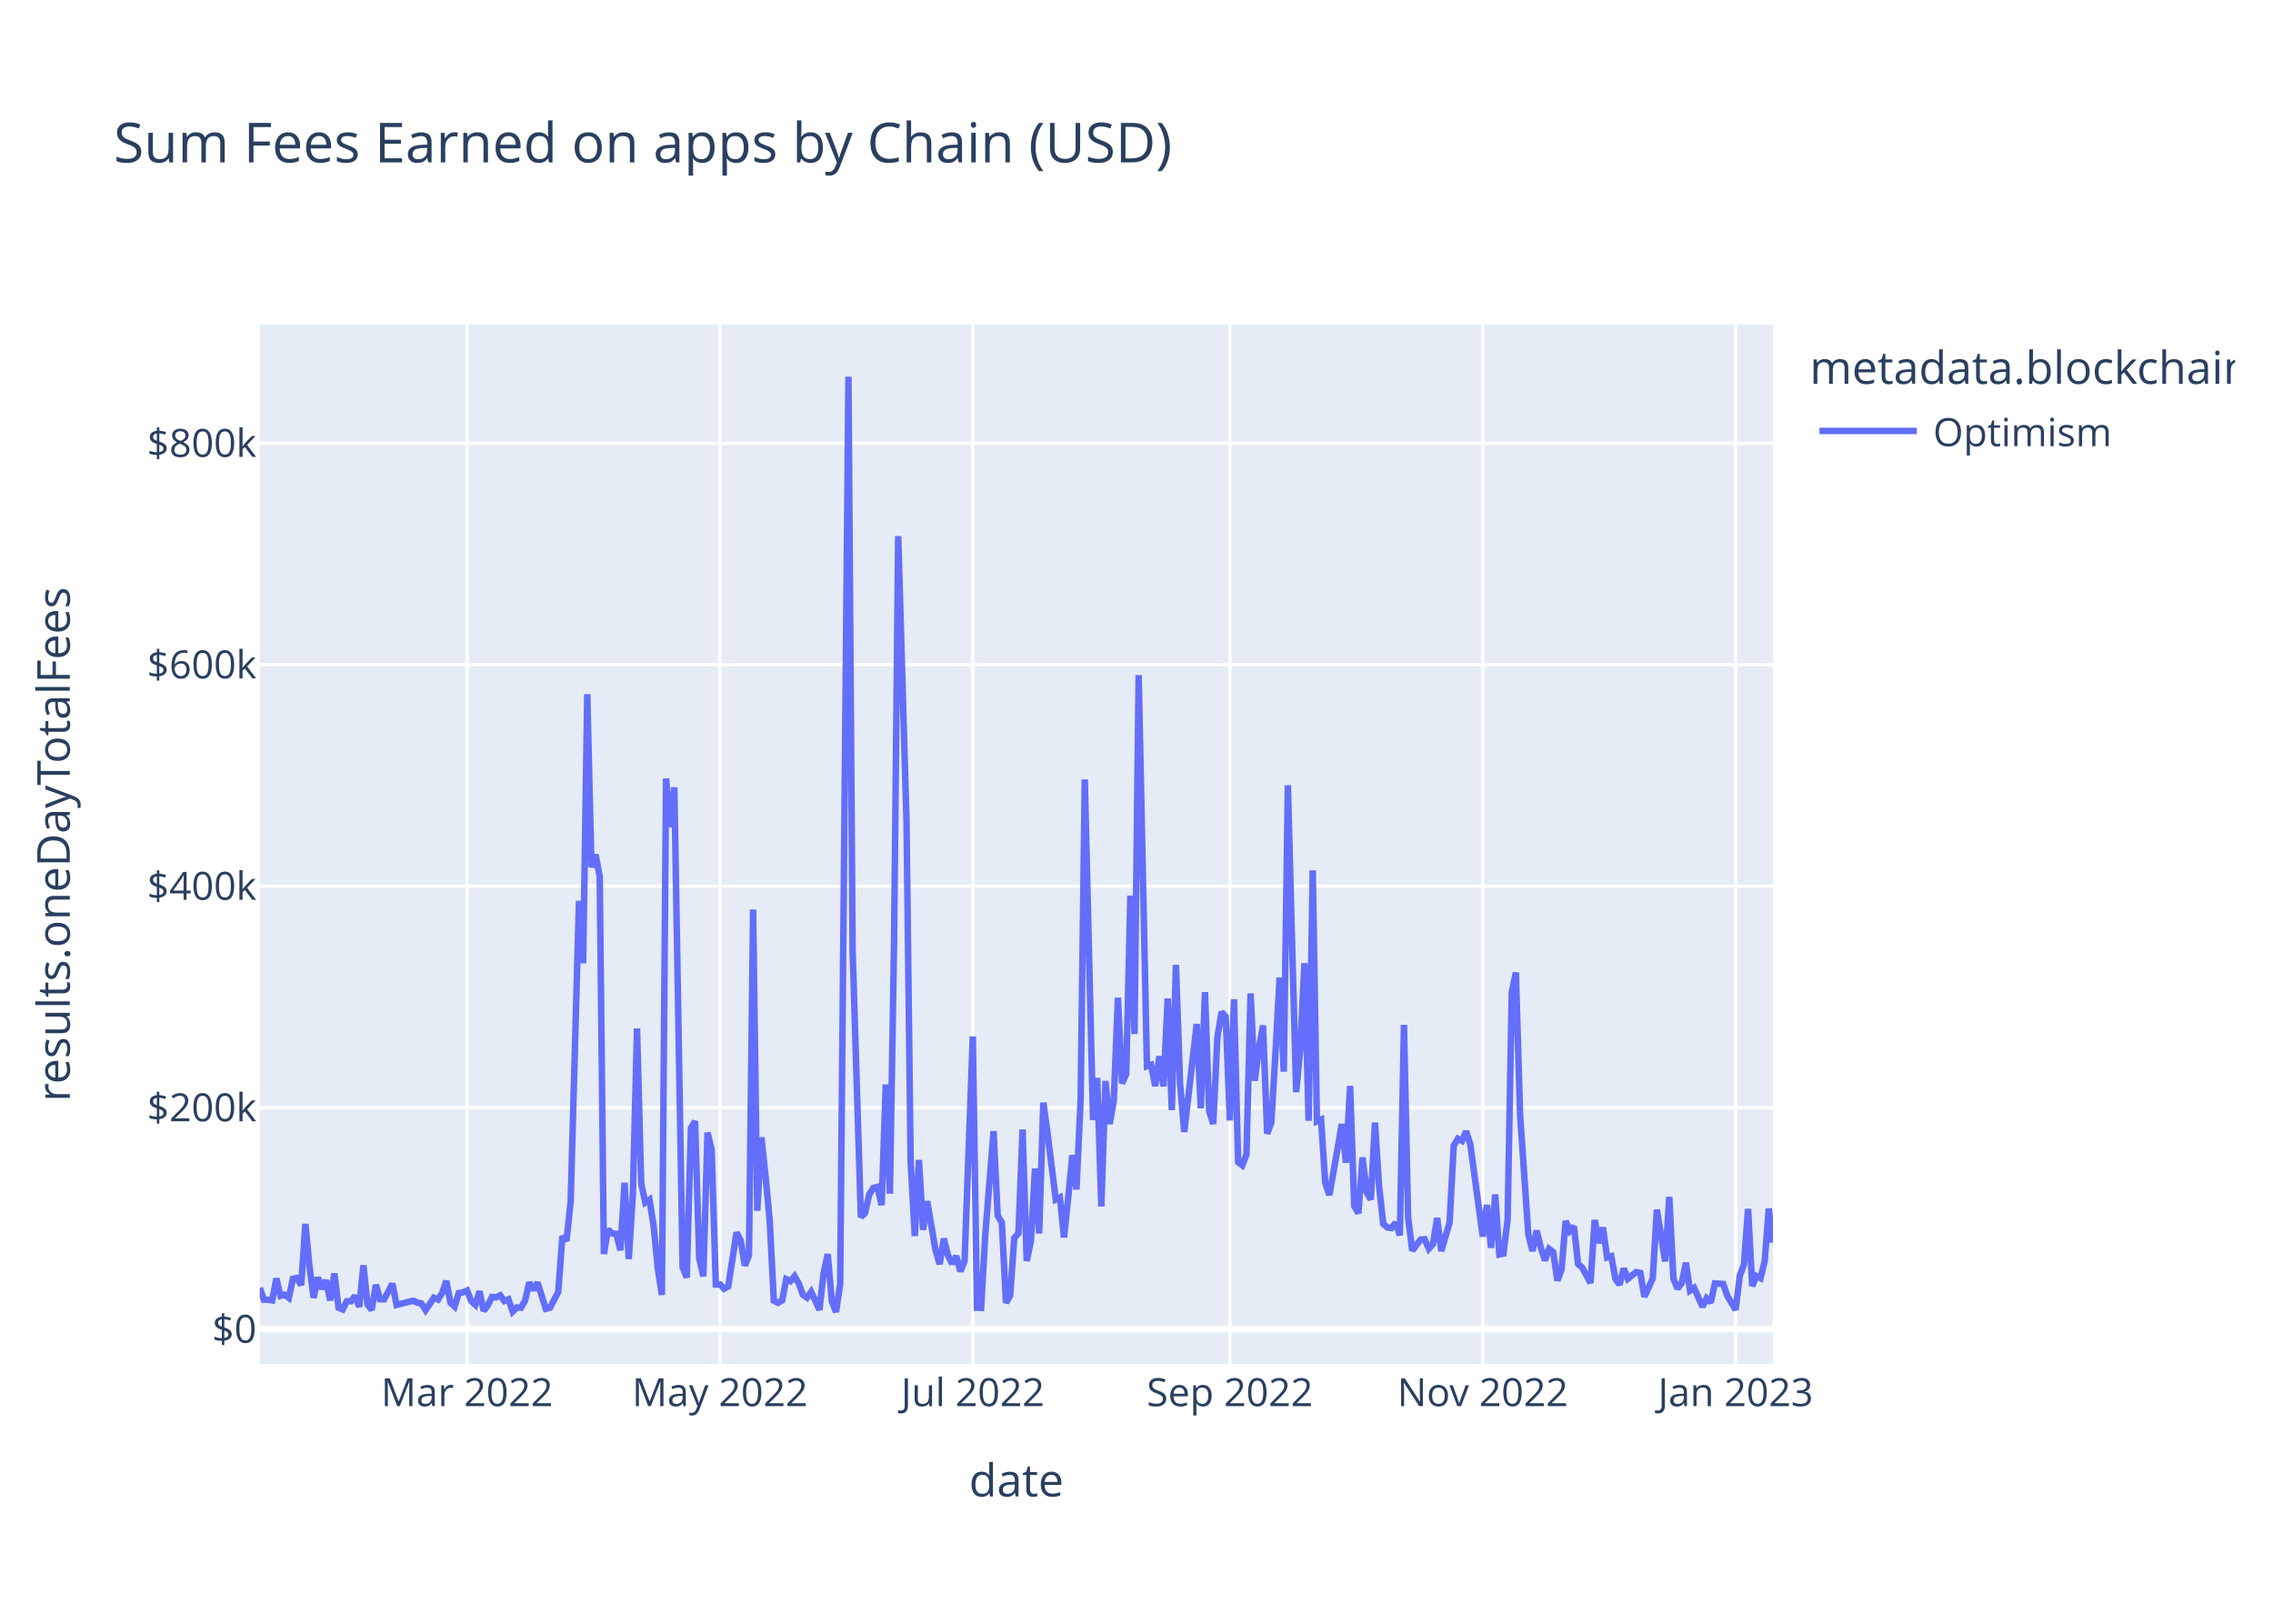
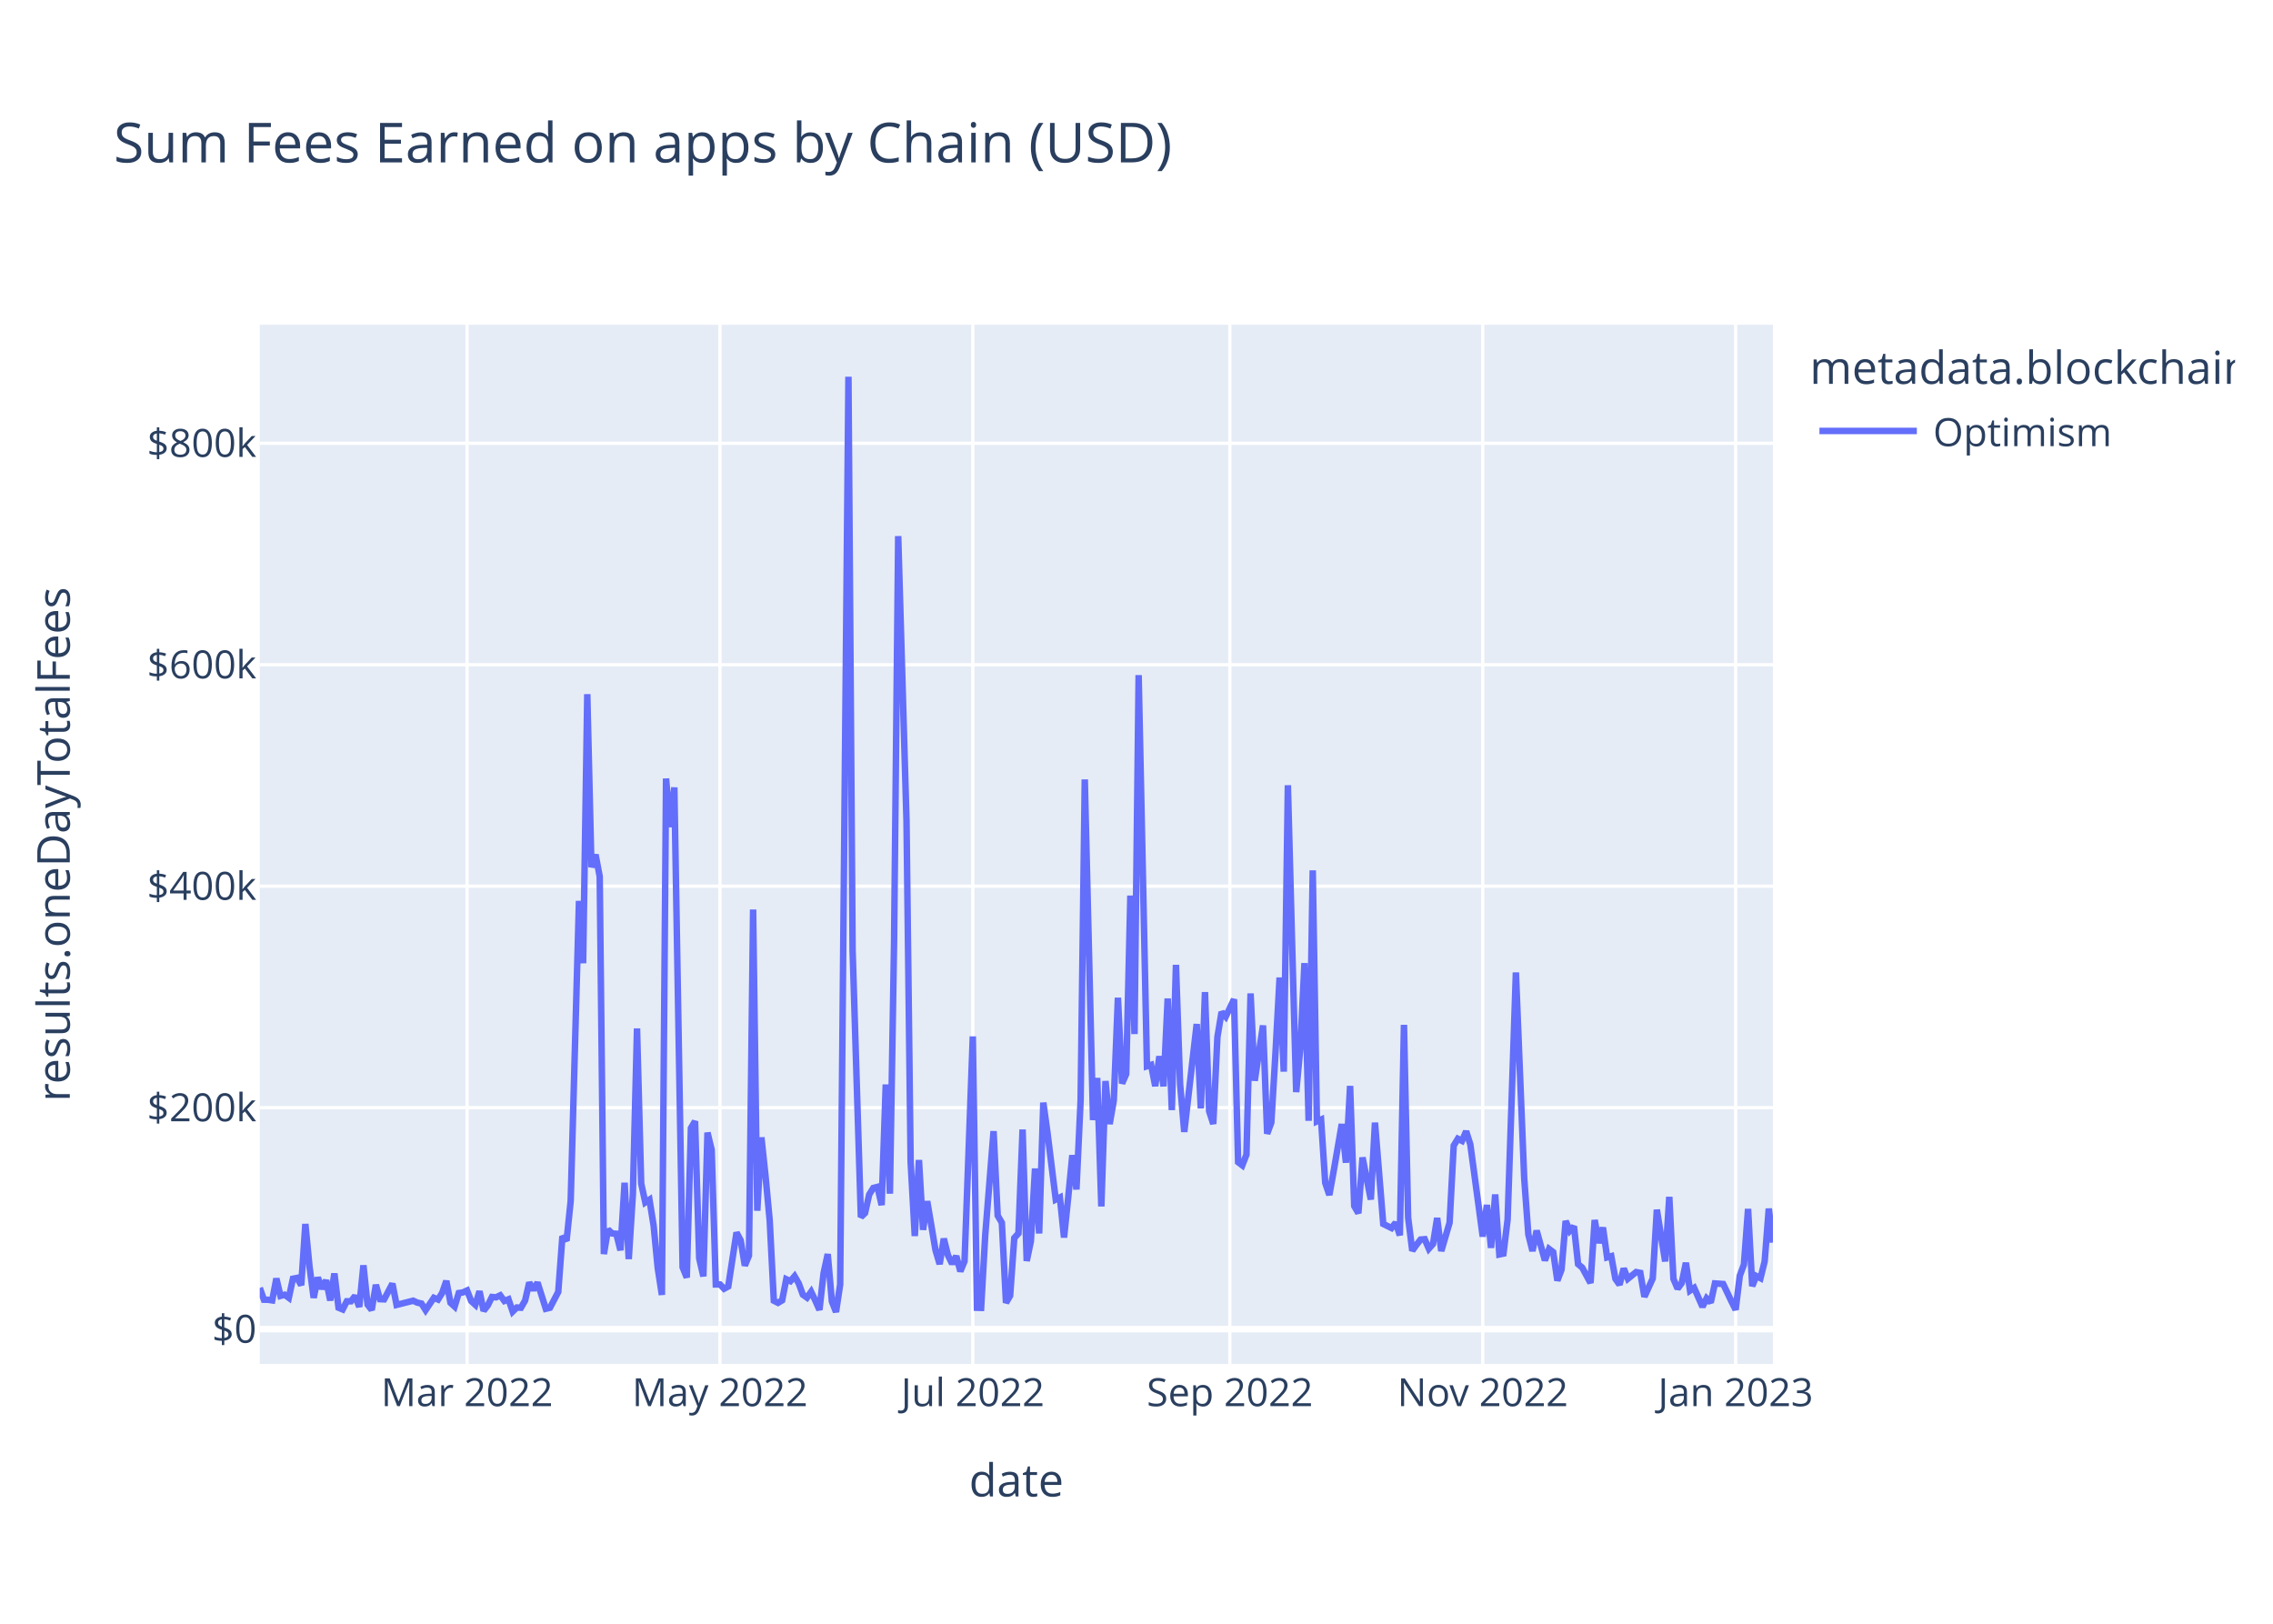
<svg xmlns="http://www.w3.org/2000/svg" class="main-svg" width="700" height="500" style="" viewBox="0 0 700 500">
  <rect x="0" y="0" width="700" height="500" style="fill: rgb(255, 255, 255); fill-opacity: 1;" />
-   <defs id="defs-ac4cdf">
+   <defs id="defs-9a99cd">
    <g class="clips">
-       <clipPath id="clipac4cdfxyplot" class="plotclip">
+       <clipPath id="clip9a99cdxyplot" class="plotclip">
        <rect width="466" height="320" />
      </clipPath>
-       <clipPath class="axesclip" id="clipac4cdfx">
+       <clipPath class="axesclip" id="clip9a99cdx">
        <rect x="80" y="0" width="466" height="500" />
      </clipPath>
-       <clipPath class="axesclip" id="clipac4cdfy">
+       <clipPath class="axesclip" id="clip9a99cdy">
        <rect x="0" y="100" width="700" height="320" />
      </clipPath>
-       <clipPath class="axesclip" id="clipac4cdfxy">
+       <clipPath class="axesclip" id="clip9a99cdxy">
        <rect x="80" y="100" width="466" height="320" />
      </clipPath>
    </g>
    <g class="gradients" />
    <g class="patterns" />
  </defs>
  <g class="bglayer">
    <rect class="bg" x="80" y="100" width="466" height="320" style="fill: rgb(229, 236, 246); fill-opacity: 1; stroke-width: 0;" />
  </g>
  <g class="layer-below">
    <g class="imagelayer" />
    <g class="shapelayer" />
  </g>
  <g class="cartesianlayer">
    <g class="subplot xy">
      <g class="layer-subplot">
        <g class="shapelayer" />
        <g class="imagelayer" />
      </g>
      <g class="minor-gridlayer">
        <g class="x" />
        <g class="y" />
      </g>
      <g class="gridlayer">
        <g class="x">
          <path class="xgrid crisp" transform="translate(143.84,0)" d="M0,100v320" style="stroke: rgb(255, 255, 255); stroke-opacity: 1; stroke-width: 1px;" />
          <path class="xgrid crisp" transform="translate(221.72,0)" d="M0,100v320" style="stroke: rgb(255, 255, 255); stroke-opacity: 1; stroke-width: 1px;" />
          <path class="xgrid crisp" transform="translate(299.59,0)" d="M0,100v320" style="stroke: rgb(255, 255, 255); stroke-opacity: 1; stroke-width: 1px;" />
          <path class="xgrid crisp" transform="translate(378.75,0)" d="M0,100v320" style="stroke: rgb(255, 255, 255); stroke-opacity: 1; stroke-width: 1px;" />
          <path class="xgrid crisp" transform="translate(456.63,0)" d="M0,100v320" style="stroke: rgb(255, 255, 255); stroke-opacity: 1; stroke-width: 1px;" />
          <path class="xgrid crisp" transform="translate(534.51,0)" d="M0,100v320" style="stroke: rgb(255, 255, 255); stroke-opacity: 1; stroke-width: 1px;" />
        </g>
        <g class="y">
          <path class="ygrid crisp" transform="translate(0,341.08)" d="M80,0h466" style="stroke: rgb(255, 255, 255); stroke-opacity: 1; stroke-width: 1px;" />
          <path class="ygrid crisp" transform="translate(0,272.88)" d="M80,0h466" style="stroke: rgb(255, 255, 255); stroke-opacity: 1; stroke-width: 1px;" />
          <path class="ygrid crisp" transform="translate(0,204.69)" d="M80,0h466" style="stroke: rgb(255, 255, 255); stroke-opacity: 1; stroke-width: 1px;" />
          <path class="ygrid crisp" transform="translate(0,136.49)" d="M80,0h466" style="stroke: rgb(255, 255, 255); stroke-opacity: 1; stroke-width: 1px;" />
        </g>
      </g>
      <g class="zerolinelayer">
        <path class="yzl zl crisp" transform="translate(0,409.28)" d="M80,0h466" style="stroke: rgb(255, 255, 255); stroke-opacity: 1; stroke-width: 2px;" />
      </g>
      <path class="xlines-below" />
      <path class="ylines-below" />
      <g class="overlines-below" />
      <g class="xaxislayer-below" />
      <g class="yaxislayer-below" />
      <g class="overaxes-below" />
-       <g class="plot" transform="translate(80,100)" clip-path="url(#clipac4cdfxyplot)">
+       <g class="plot" transform="translate(80,100)" clip-path="url(#clip9a99cdxyplot)">
        <g class="scatterlayer mlayer">
-           <g class="trace scatter tracec6a532" style="stroke-miterlimit: 2; opacity: 1;">
+           <g class="trace scatter tracec1659c" style="stroke-miterlimit: 2; opacity: 1;">
            <g class="fills" />
            <g class="errorbars" />
            <g class="lines">
-               <path class="js-line" d="M0,296.58L1.28,300.22L2.55,300.24L3.83,300.43L5.11,293.69L6.38,299.05L7.66,298.69L8.94,299.63L10.21,293.76L11.49,293.51L12.77,295.75L14.04,276.9L15.32,290.07L16.6,299.64L17.87,293.38L19.15,296.84L20.43,294.23L21.7,300.45L22.98,292.14L24.26,302.68L25.53,303.21L26.81,300.7L28.09,300.7L29.36,299.05L30.64,302.43L31.92,289.63L33.19,301.72L34.47,303.37L35.75,295.64L37.02,300.06L38.3,300.11L40.85,295.28L42.13,301.82L47.24,300.53L48.52,301.12L49.79,301.4L51.07,303.42L53.62,299.64L54.9,300.17L56.18,298.11L57.45,294.43L58.73,301.16L60.01,302.33L61.28,298.17L62.56,297.97L63.84,297.38L65.11,300.62L66.39,301.79L67.67,297.62L68.94,303.63L70.22,301.96L71.5,299.38L72.77,299.49L74.05,298.87L75.33,300.61L76.6,300.1L77.88,303.87L79.16,302.62L80.43,302.69L81.71,300.47L82.99,294.93L84.26,297.22L85.54,294.94L88.09,303.01L89.37,302.7L91.92,297.82L93.2,280.69L94.48,282.05L95.75,269.8L98.31,177.42L99.58,196.61L100.86,113.76L102.14,167.03L103.41,163.17L104.69,169.92L105.97,286.16L107.24,278.6L108.52,279.82L109.8,279.91L111.07,285L112.35,264.21L113.63,287.71L114.9,267.8L116.18,216.69L117.46,264.42L118.73,270.26L120.01,269.42L121.29,277.4L122.56,290.48L123.84,298.74L125.12,139.73L126.39,154.68L127.67,142.47L130.22,290.23L131.5,293.39L132.78,247.38L134.05,245.26L135.33,287.48L136.61,293.03L137.88,248.76L139.16,254.05L140.44,295.52L141.72,295.51L142.99,296.83L144.27,296.14L146.82,279.54L148.1,281.96L149.38,289.72L150.65,286.64L151.93,180.07L153.21,272.82L154.48,250.24L155.76,262.2L157.04,275.83L158.31,300.53L159.59,301.18L160.87,300.42L162.14,293.91L163.42,294.5L164.7,292.99L165.97,295.18L167.25,298.67L168.53,299.58L169.8,297.78L171.08,300.46L172.36,303.35L173.63,292.06L174.91,286.17L176.19,300.76L177.46,304L178.74,295.52L181.29,16L182.57,192.62L185.12,274.77L186.4,273.54L187.68,267.84L188.95,265.81L190.23,265.48L191.51,271.09L192.78,233.95L194.06,267.57L195.34,190.2L196.61,65.08L199.17,152.69L200.44,257.76L201.72,280.62L203,257.2L204.27,278.7L205.55,269.9L208.1,284.96L209.38,289.26L210.66,281.42L211.93,286.51L213.21,289.15L214.49,286.79L215.76,291.48L217.04,288.38L219.59,219.15L220.87,302.7L222.15,302.74L223.42,280.24L225.98,248.32L227.25,274.32L228.53,276.5L229.81,301.18L231.08,298.99L232.36,281.21L233.64,279.8L234.92,247.82L236.19,288.29L237.47,282.2L238.75,259.82L240.02,279.82L241.3,239.53L242.58,248.76L245.13,269.37L246.41,268.74L247.68,281.07L248.96,268.81L250.24,255.72L251.51,266.27L252.79,238.8L254.07,140.01L256.62,244.9L257.9,231.94L259.17,271.5L260.45,232.88L261.73,246.13L263,238.9L264.28,207.22L265.56,233.64L266.83,230.74L268.11,175.78L269.39,218.42L270.66,107.89L273.22,228.32L274.49,227.91L275.77,234.44L277.05,225.25L278.32,234.51L279.6,207.46L280.88,241.83L282.15,197.11L283.43,233.89L284.71,248.55L288.54,215.33L289.81,241.31L291.09,205.5L292.37,242.17L293.64,246.1L294.92,219.33L296.2,211.64L297.47,213.07L298.75,245.04L300.03,207.71L301.3,257.87L302.58,258.84L303.86,255.56L305.13,205.91L306.41,232.79L307.69,223.07L308.96,215.77L310.24,249.11L311.52,245.66L312.79,224.45L314.07,201.01L315.35,229.99L316.62,141.8L317.9,189.8L319.18,236.29L320.45,222.74L321.73,196.57L323.01,245.13L324.28,168.01L325.56,245.31L326.84,244.75L328.12,264.24L329.39,267.97L330.67,260.91L333.22,246.13L334.5,258.03L335.78,234.39L337.05,271.37L338.33,273.59L339.61,256.42L340.88,267.13L342.16,269.37L343.44,245.69L344.71,265.32L345.99,276.89L347.27,277.98L348.54,278.15L349.82,276.5L351.1,280.4L352.37,215.59L353.65,274.94L354.93,285.13L357.48,281.7L358.76,281.59L360.03,284.51L361.31,283.06L362.59,275.05L363.86,285.23L366.42,276.5L367.69,252.77L368.97,250.66L370.25,251.3L371.52,248.35L372.8,252.38L376.63,280.78L377.91,271.04L379.18,284.26L380.46,267.81L381.74,286.29L383.01,286.02L384.29,275.5L385.57,205.49L386.84,199.45L388.12,243.14L390.67,280.12L391.95,285.22L393.23,278.94L394.5,284.16L395.78,288.12L397.06,284.6L398.33,285.56L399.61,294.33L400.89,290.96L402.16,275.99L403.44,279.01L404.72,277.65L405.99,289.27L407.27,290.34L409.82,295.06L411.1,275.68L412.38,282.77L413.65,277.99L414.93,287.19L416.21,286.82L417.48,293.77L418.76,295.59L420.04,290.61L421.32,293.78L423.87,291.71L425.15,291.96L426.42,299.31L427.7,296.49L428.98,293.68L430.25,272.5L432.81,288.43L434.08,268.55L435.36,293.81L436.64,296.82L437.91,295.09L439.19,288.85L440.47,297.41L441.74,296.58L444.3,302.4L445.57,299.81L446.85,301.07L448.13,295.21L450.68,295.39L451.96,299.08L454.51,303.31L455.79,292.85L457.06,289.41L458.34,272.26L459.62,296.04L460.89,292.93L462.17,293.59L463.45,288.41L464.72,272.16L466,282.62" style="vector-effect: non-scaling-stroke; fill: none; stroke: rgb(99, 110, 250); stroke-opacity: 1; stroke-width: 2px; opacity: 1;" />
+               <path class="js-line" d="M0,296.58L1.28,300.22L2.55,300.24L3.83,300.43L5.11,293.69L6.38,299.05L7.66,298.69L8.94,299.63L10.21,293.76L11.49,293.51L12.77,295.75L14.04,276.9L15.32,290.07L16.6,299.64L17.87,293.38L19.15,296.84L20.43,294.23L21.7,300.45L22.98,292.14L24.26,302.68L25.53,303.21L26.81,300.7L28.09,300.7L29.36,299.05L30.64,302.43L31.92,289.63L33.19,301.72L34.47,303.37L35.75,295.64L37.02,300.06L38.3,300.11L40.85,295.28L42.13,301.82L47.24,300.53L48.52,301.12L49.79,301.4L51.07,303.42L53.62,299.64L54.9,300.17L56.18,298.11L57.45,294.43L58.73,301.16L60.01,302.33L61.28,298.17L62.56,297.97L63.84,297.38L65.11,300.62L66.39,301.79L67.67,297.62L68.94,303.63L70.22,301.96L71.5,299.38L72.77,299.49L74.05,298.87L75.33,300.61L76.6,300.1L77.88,303.87L79.16,302.62L80.43,302.69L81.71,300.47L82.99,294.93L84.26,297.22L85.54,294.94L88.09,303.01L89.37,302.7L91.92,297.82L93.2,280.69L94.48,282.05L95.75,269.8L98.31,177.42L99.58,196.61L100.86,113.76L102.14,167.03L103.41,163.17L104.69,169.92L105.97,286.16L107.24,278.6L108.52,279.82L109.8,279.91L111.07,285L112.35,264.21L113.63,287.71L114.9,267.8L116.18,216.69L117.46,264.42L118.73,270.26L120.01,269.42L121.29,277.4L122.56,290.48L123.84,298.74L125.12,139.73L126.39,154.68L127.67,142.47L130.22,290.23L131.5,293.39L132.78,247.38L134.05,245.26L135.33,287.48L136.61,293.03L137.88,248.76L139.16,254.05L140.44,295.52L141.72,295.51L142.99,296.83L144.27,296.14L146.82,279.54L148.1,281.96L149.38,289.72L150.65,286.64L151.93,180.07L153.21,272.82L154.48,250.24L155.76,262.2L157.04,275.83L158.31,300.53L159.59,301.18L160.87,300.42L162.14,293.91L163.42,294.5L164.7,292.99L165.97,295.18L167.25,298.67L168.53,299.58L169.8,297.78L171.08,300.46L172.36,303.35L173.63,292.06L174.91,286.17L176.19,300.76L177.46,304L178.74,295.52L181.29,16L182.57,192.62L185.12,274.77L186.4,273.54L187.68,267.84L188.95,265.81L190.23,265.48L191.51,271.09L192.78,233.95L194.06,267.57L195.34,190.2L196.61,65.08L199.17,152.69L200.44,257.76L201.72,280.62L203,257.2L204.27,278.7L205.55,269.9L208.1,284.96L209.38,289.26L210.66,281.42L211.93,286.51L213.21,289.15L214.49,286.79L215.76,291.48L217.04,288.38L219.59,219.15L220.87,302.7L222.15,302.74L223.42,280.24L225.98,248.32L227.25,274.32L228.53,276.5L229.81,301.18L231.08,298.99L232.36,281.21L233.64,279.8L234.92,247.82L236.19,288.29L237.47,282.2L238.75,259.82L240.02,279.82L241.3,239.53L242.58,248.76L245.13,269.37L246.41,268.74L247.68,281.07L248.96,268.81L250.24,255.72L251.51,266.27L252.79,238.8L254.07,140.01L256.62,244.9L257.9,231.94L259.17,271.5L260.45,232.88L261.73,246.13L263,238.9L264.28,207.22L265.56,233.64L266.83,230.74L268.11,175.78L269.39,218.42L270.66,107.89L273.22,228.32L274.49,227.91L275.77,234.44L277.05,225.25L278.32,234.51L279.6,207.46L280.88,241.83L282.15,197.11L283.43,233.89L284.71,248.55L288.54,215.33L289.81,241.31L291.09,205.5L292.37,242.17L293.64,246.1L294.92,219.33L296.2,211.64L297.47,213.07L300.03,207.71L301.3,257.87L302.58,258.84L303.86,255.56L305.13,205.91L306.41,232.79L308.96,215.77L310.24,249.11L311.52,245.66L312.79,224.45L314.07,201.01L315.35,229.99L316.62,141.8L317.9,189.8L319.18,236.29L320.45,222.74L321.73,196.57L323.01,245.13L324.28,168.01L325.56,245.31L326.84,244.75L328.12,264.24L329.39,267.97L330.67,260.91L333.22,246.13L334.5,258.03L335.78,234.39L337.05,271.37L338.33,273.59L339.61,256.42L342.16,269.37L343.44,245.69L345.99,276.89L348.54,278.15L349.82,276.5L351.1,280.4L352.37,215.59L353.65,274.94L354.93,285.13L356.2,283.35L357.48,281.7L358.76,281.59L360.03,284.51L361.31,283.06L362.59,275.05L363.86,285.23L366.42,276.5L367.69,252.77L368.97,250.66L370.25,251.3L371.52,248.35L372.8,252.38L376.63,280.78L377.91,271.04L379.18,284.26L380.46,267.81L381.74,286.29L383.01,286.02L384.29,275.5L386.84,199.45L389.4,262.85L390.67,280.12L391.95,285.22L393.23,278.94L395.78,288.12L397.06,284.6L398.33,285.56L399.61,294.33L400.89,290.96L402.16,275.99L403.44,279.01L404.72,277.65L405.99,289.27L407.27,290.34L409.82,295.06L411.1,275.68L412.38,282.77L413.65,277.99L414.93,287.19L416.21,286.82L417.48,293.77L418.76,295.59L420.04,290.61L421.32,293.78L423.87,291.71L425.15,291.96L426.42,299.31L427.7,296.49L428.98,293.68L430.25,272.5L432.81,288.43L434.08,268.55L435.36,293.81L436.64,296.82L437.91,295.09L439.19,288.85L440.47,297.41L441.74,296.58L444.3,302.4L445.57,299.81L446.85,301.07L448.13,295.21L450.68,295.39L453.23,300.75L454.51,303.31L455.79,292.85L457.06,289.41L458.34,272.26L459.62,296.04L460.89,292.93L462.17,293.59L463.45,288.41L464.72,272.16L466,282.62" style="vector-effect: non-scaling-stroke; fill: none; stroke: rgb(99, 110, 250); stroke-opacity: 1; stroke-width: 2px; opacity: 1;" />
            </g>
            <g class="points" />
            <g class="text" />
          </g>
        </g>
      </g>
      <g class="overplot" />
      <path class="xlines-above crisp" d="M0,0" style="fill: none;" />
      <path class="ylines-above crisp" d="M0,0" style="fill: none;" />
      <g class="overlines-above" />
      <g class="xaxislayer-above">
        <g class="xtick">
          <text text-anchor="middle" x="0" y="433" transform="translate(143.84,0)" style="font-family: 'Open Sans', verdana, arial, sans-serif; font-size: 12px; fill: rgb(42, 63, 95); fill-opacity: 1; white-space: pre; opacity: 1;">Mar 2022</text>
        </g>
        <g class="xtick">
          <text text-anchor="middle" x="0" y="433" style="font-family: 'Open Sans', verdana, arial, sans-serif; font-size: 12px; fill: rgb(42, 63, 95); fill-opacity: 1; white-space: pre; opacity: 1;" transform="translate(221.72,0)">May 2022</text>
        </g>
        <g class="xtick">
          <text text-anchor="middle" x="0" y="433" style="font-family: 'Open Sans', verdana, arial, sans-serif; font-size: 12px; fill: rgb(42, 63, 95); fill-opacity: 1; white-space: pre; opacity: 1;" transform="translate(299.59,0)">Jul 2022</text>
        </g>
        <g class="xtick">
          <text text-anchor="middle" x="0" y="433" style="font-family: 'Open Sans', verdana, arial, sans-serif; font-size: 12px; fill: rgb(42, 63, 95); fill-opacity: 1; white-space: pre; opacity: 1;" transform="translate(378.75,0)">Sep 2022</text>
        </g>
        <g class="xtick">
          <text text-anchor="middle" x="0" y="433" style="font-family: 'Open Sans', verdana, arial, sans-serif; font-size: 12px; fill: rgb(42, 63, 95); fill-opacity: 1; white-space: pre; opacity: 1;" transform="translate(456.63,0)">Nov 2022</text>
        </g>
        <g class="xtick">
          <text text-anchor="middle" x="0" y="433" style="font-family: 'Open Sans', verdana, arial, sans-serif; font-size: 12px; fill: rgb(42, 63, 95); fill-opacity: 1; white-space: pre; opacity: 1;" transform="translate(534.51,0)">Jan 2023</text>
        </g>
      </g>
      <g class="yaxislayer-above">
        <g class="ytick">
          <text text-anchor="end" x="79" y="4.2" transform="translate(0,409.28)" style="font-family: 'Open Sans', verdana, arial, sans-serif; font-size: 12px; fill: rgb(42, 63, 95); fill-opacity: 1; white-space: pre; opacity: 1;">$0</text>
        </g>
        <g class="ytick">
          <text text-anchor="end" x="79" y="4.2" style="font-family: 'Open Sans', verdana, arial, sans-serif; font-size: 12px; fill: rgb(42, 63, 95); fill-opacity: 1; white-space: pre; opacity: 1;" transform="translate(0,341.08)">$200k</text>
        </g>
        <g class="ytick">
          <text text-anchor="end" x="79" y="4.2" style="font-family: 'Open Sans', verdana, arial, sans-serif; font-size: 12px; fill: rgb(42, 63, 95); fill-opacity: 1; white-space: pre; opacity: 1;" transform="translate(0,272.88)">$400k</text>
        </g>
        <g class="ytick">
          <text text-anchor="end" x="79" y="4.2" style="font-family: 'Open Sans', verdana, arial, sans-serif; font-size: 12px; fill: rgb(42, 63, 95); fill-opacity: 1; white-space: pre; opacity: 1;" transform="translate(0,204.69)">$600k</text>
        </g>
        <g class="ytick">
          <text text-anchor="end" x="79" y="4.2" style="font-family: 'Open Sans', verdana, arial, sans-serif; font-size: 12px; fill: rgb(42, 63, 95); fill-opacity: 1; white-space: pre; opacity: 1;" transform="translate(0,136.49)">$800k</text>
        </g>
      </g>
      <g class="overaxes-above" />
    </g>
  </g>
  <g class="polarlayer" />
  <g class="smithlayer" />
  <g class="ternarylayer" />
  <g class="geolayer" />
  <g class="funnelarealayer" />
  <g class="pielayer" />
  <g class="iciclelayer" />
  <g class="treemaplayer" />
  <g class="sunburstlayer" />
  <g class="glimages" />
-   <defs id="topdefs-ac4cdf">
+   <defs id="topdefs-9a99cd">
    <g class="clips" />
-     <clipPath id="legendac4cdf">
+     <clipPath id="legend9a99cd">
      <rect width="133" height="48" x="0" y="0" />
    </clipPath>
  </defs>
  <g class="layer-above">
    <g class="imagelayer" />
    <g class="shapelayer" />
  </g>
  <g class="infolayer">
    <g class="legend" pointer-events="all" transform="translate(555.32,100)">
      <rect class="bg" shape-rendering="crispEdges" style="stroke: rgb(68, 68, 68); stroke-opacity: 1; fill: rgb(255, 255, 255); fill-opacity: 1; stroke-width: 0px;" width="133" height="48" x="0" y="0" />
-       <g class="scrollbox" transform="" clip-path="url(#legendac4cdf)">
+       <g class="scrollbox" transform="" clip-path="url(#legend9a99cd)">
        <text class="legendtitletext" text-anchor="start" x="2" y="18.2" style="font-family: 'Open Sans', verdana, arial, sans-serif; font-size: 14px; fill: rgb(42, 63, 95); fill-opacity: 1; white-space: pre;">metadata.blockchain</text>
        <g class="groups" transform="">
          <g class="traces" transform="translate(0,32.7)" style="opacity: 1;">
            <text class="legendtext" text-anchor="start" x="40" y="4.68" style="font-family: 'Open Sans', verdana, arial, sans-serif; font-size: 12px; fill: rgb(42, 63, 95); fill-opacity: 1; white-space: pre;">Optimism</text>
            <g class="layers" style="opacity: 1;">
              <g class="legendfill" />
              <g class="legendlines">
                <path class="js-line" d="M5,0h30" style="fill: none; stroke: rgb(99, 110, 250); stroke-opacity: 1; stroke-width: 2px;" />
              </g>
              <g class="legendsymbols">
                <g class="legendpoints" />
              </g>
            </g>
            <rect class="legendtoggle" x="0" y="-9.5" width="90.672" height="19" style="fill: rgb(0, 0, 0); fill-opacity: 0;" />
          </g>
        </g>
      </g>
      <rect class="scrollbar" rx="20" ry="3" width="0" height="0" style="fill: rgb(128, 139, 164); fill-opacity: 1;" x="0" y="0" />
    </g>
    <g class="g-gtitle">
      <text class="gtitle" x="35" y="50" text-anchor="start" dy="0em" style="font-family: 'Open Sans', verdana, arial, sans-serif; font-size: 17px; fill: rgb(42, 63, 95); opacity: 1; font-weight: normal; white-space: pre;">Sum Fees Earned on apps by Chain (USD)</text>
    </g>
    <g class="g-xtitle">
      <text class="xtitle" x="313" y="460.8" text-anchor="middle" style="font-family: 'Open Sans', verdana, arial, sans-serif; font-size: 14px; fill: rgb(42, 63, 95); opacity: 1; font-weight: normal; white-space: pre;">date</text>
    </g>
    <g class="g-ytitle">
      <text class="ytitle" transform="rotate(-90,21.49688,260)" x="21.497" y="260" text-anchor="middle" style="font-family: 'Open Sans', verdana, arial, sans-serif; font-size: 14px; fill: rgb(42, 63, 95); opacity: 1; font-weight: normal; white-space: pre;">results.oneDayTotalFees</text>
    </g>
  </g>
</svg>
